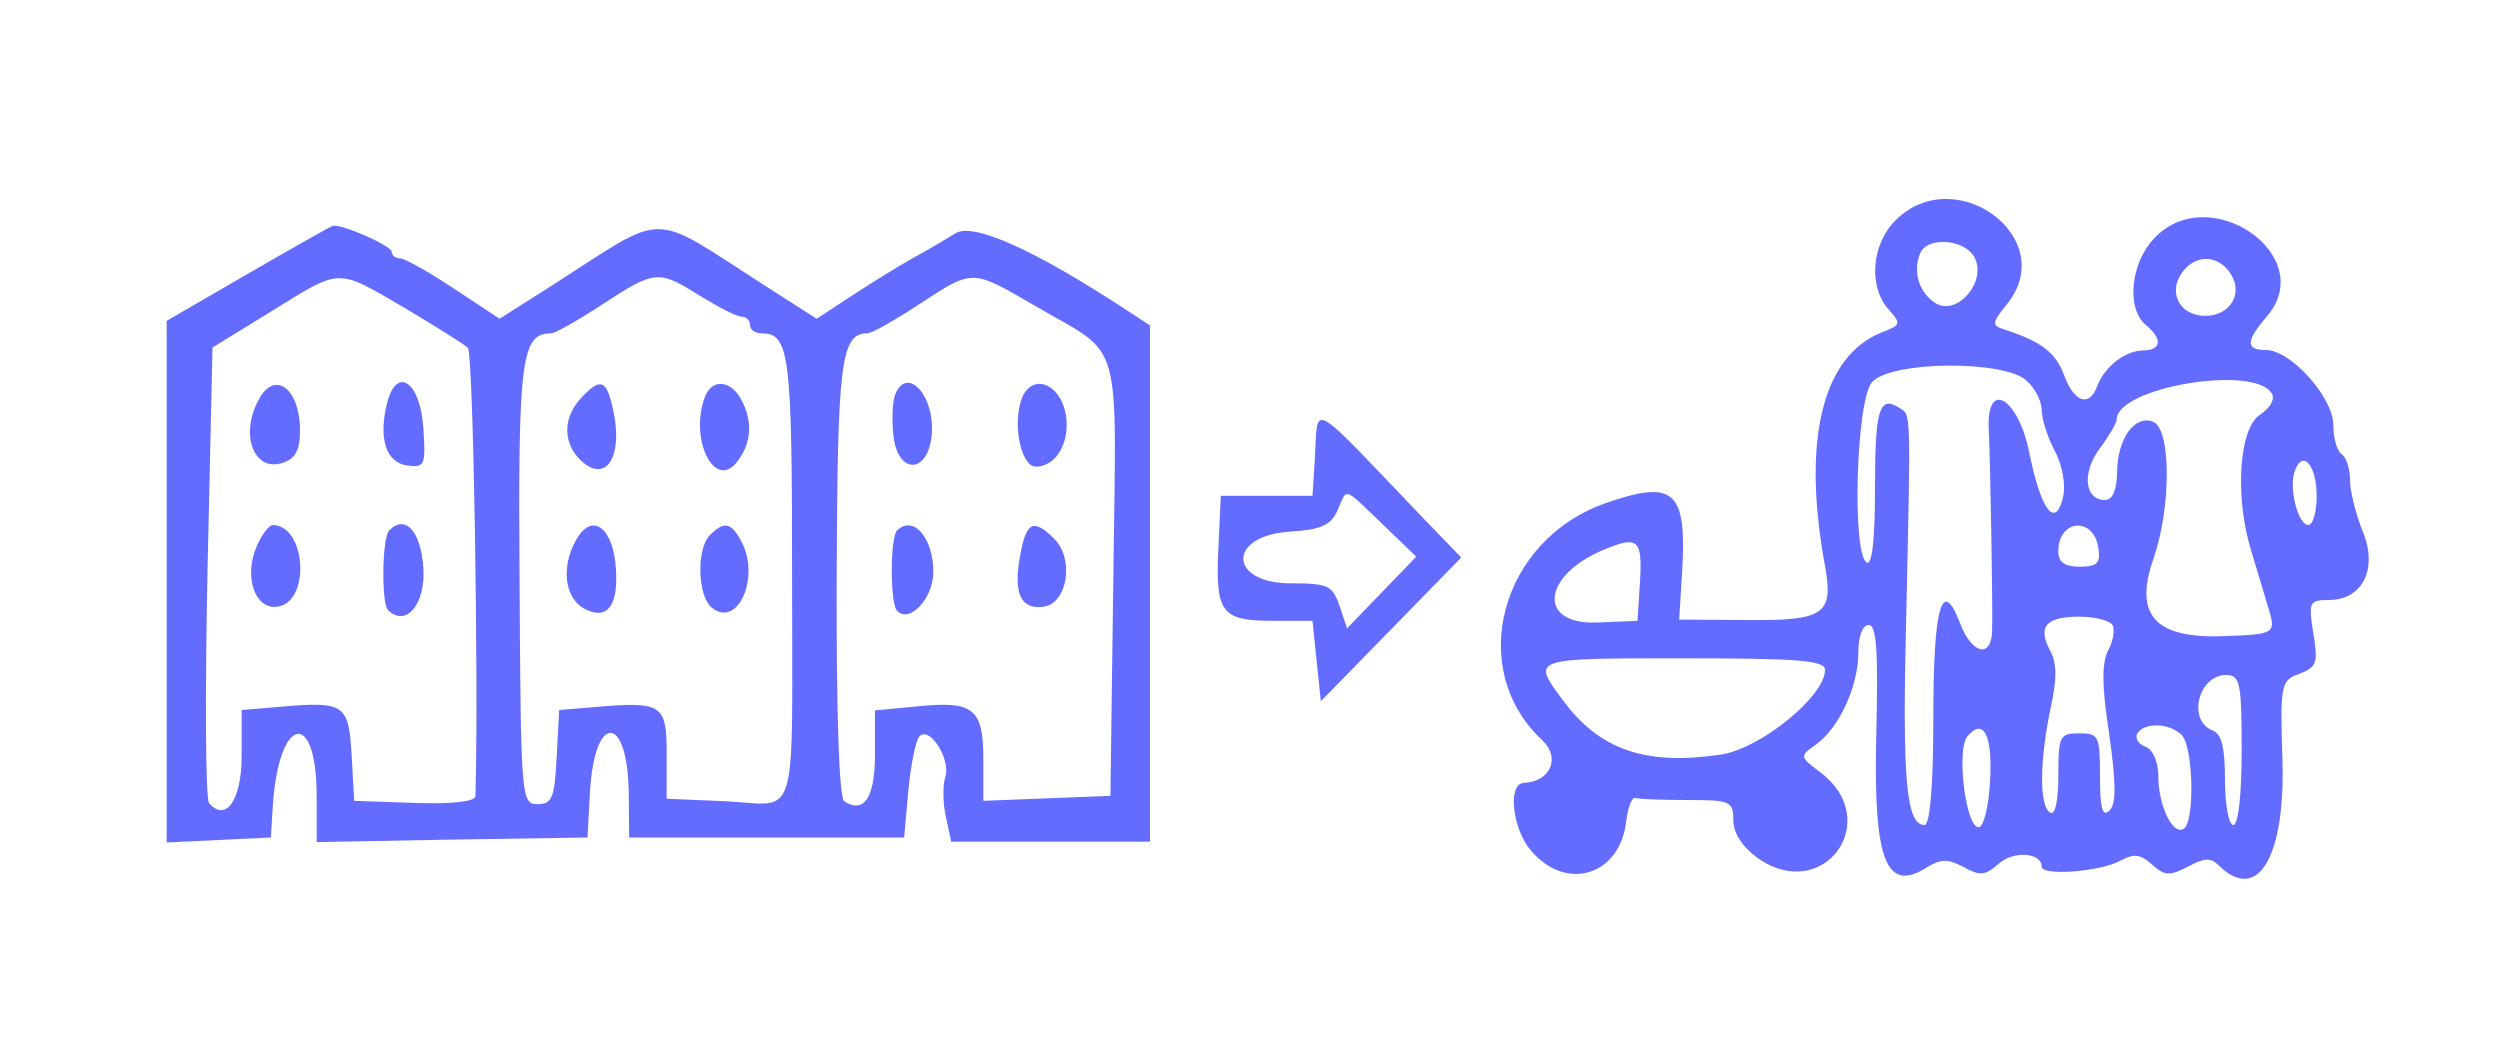
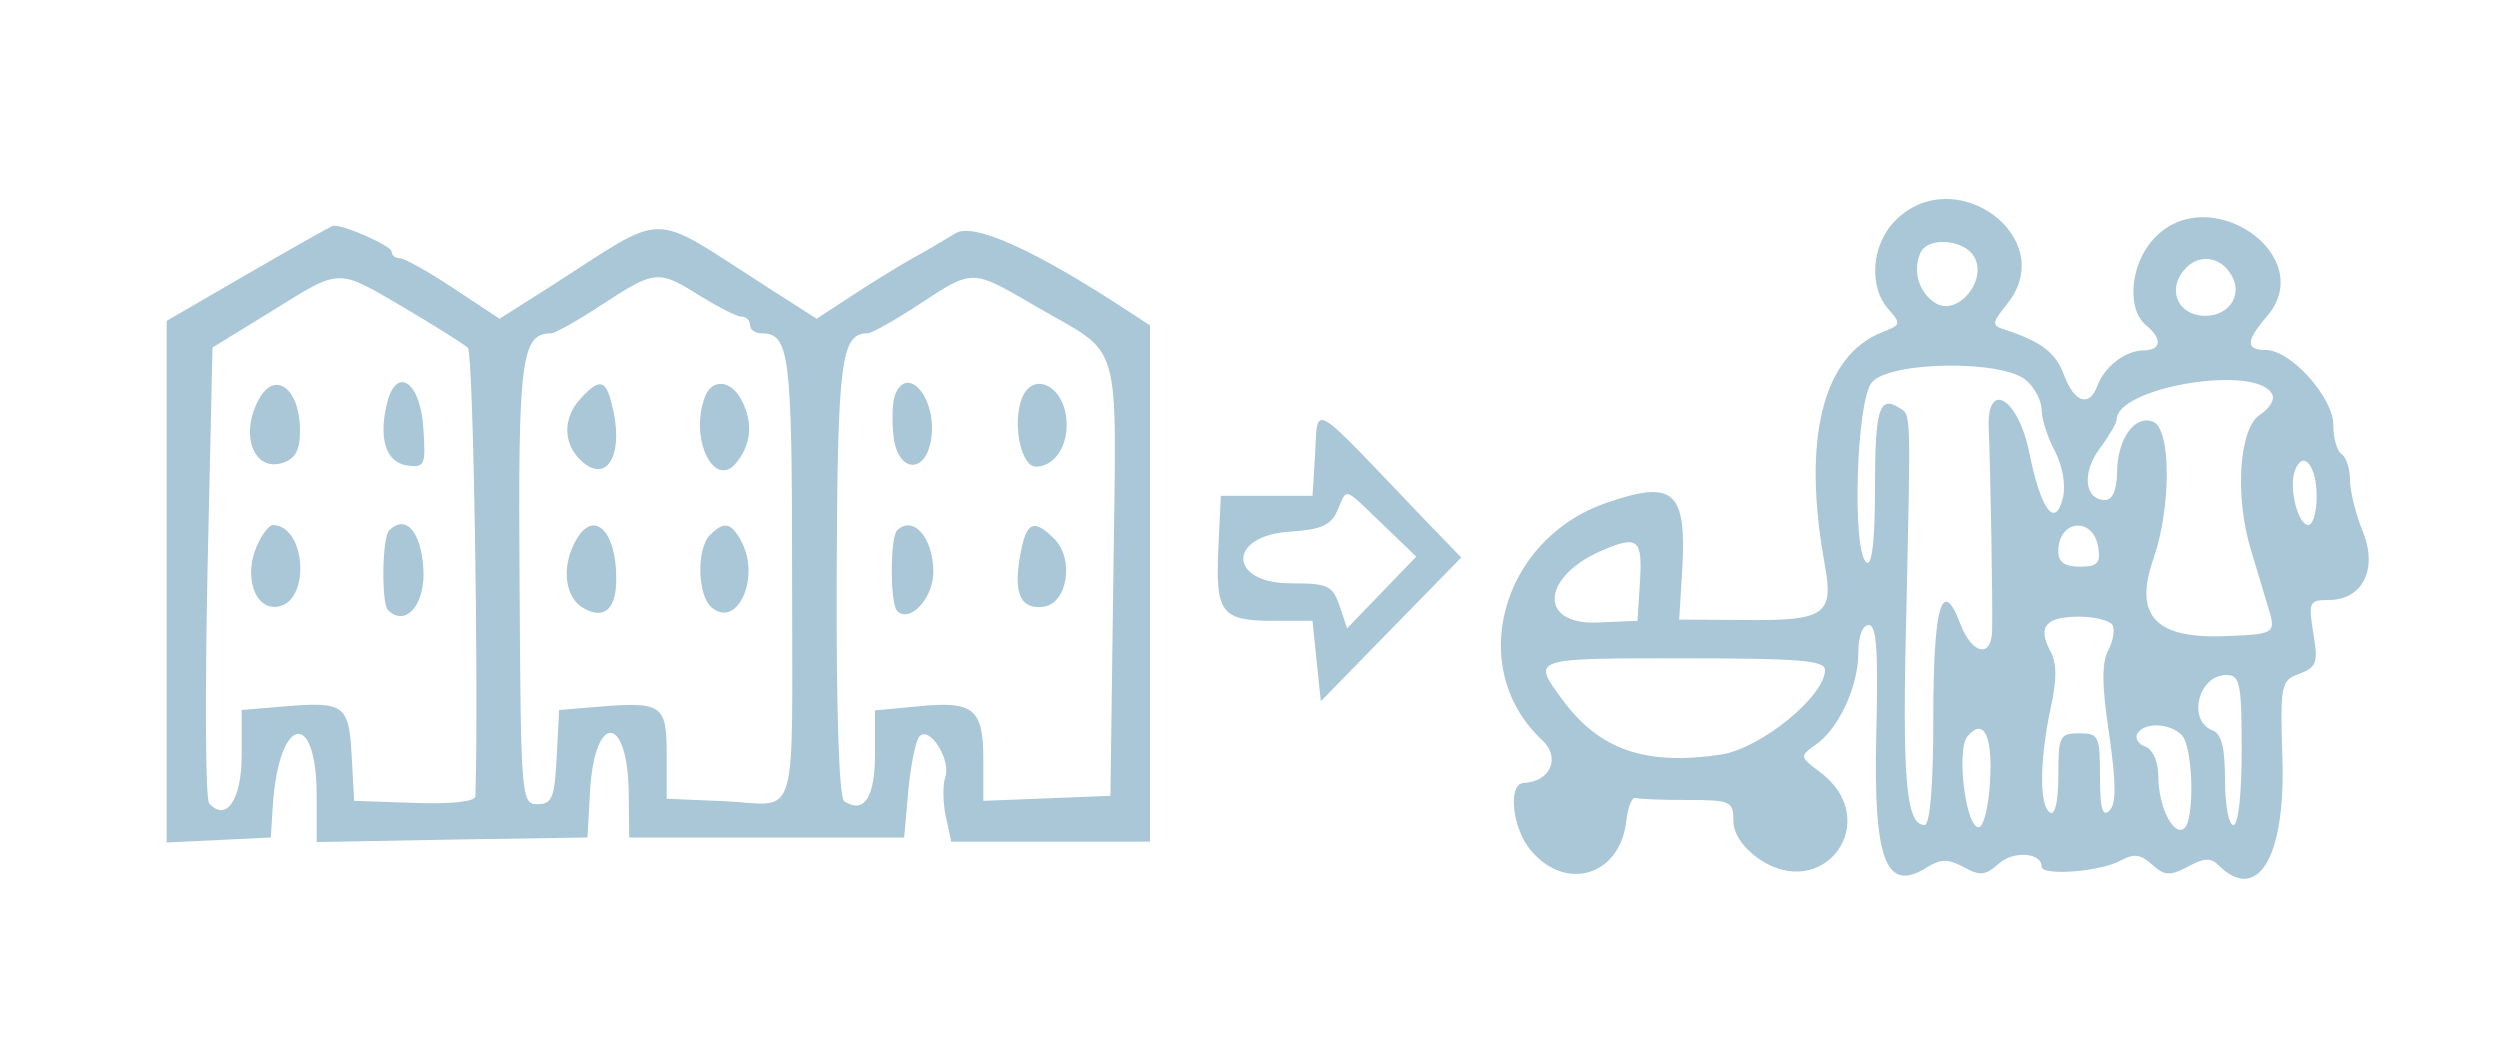
<svg xmlns="http://www.w3.org/2000/svg" version="1.0" width="300pt" height="126pt" viewBox="0 0 300 126" preserveAspectRatio="xMidYMid meet">
-   <g transform="translate(0,126) scale(0.05,-0.05)" fill="#646cff" stroke="none">
+   <g transform="translate(0,126) scale(0.05,-0.05)" fill="#aac7d8" stroke="none">
    <path d="M4549 1991 c-58 -58 -65 -160 -16 -214 30 -34 29 -37 -15 -54 -144 -56 -194 -258 -138 -561 21 -117 -1 -132 -191 -130 l-159 1 7 112 c12 197 -18 225 -182 168 -254 -88 -338 -399 -153 -570 44 -42 19 -99 -45 -102 -39 -2 -28 -109 17 -162 85 -101 215 -60 229 71 4 33 14 58 22 55 8 -3 65 -5 125 -5 103 0 110 -3 110 -49 0 -30 21 -63 58 -90 158 -112 305 90 150 206 -49 37 -49 38 -10 66 55 38 102 140 102 220 0 40 10 67 25 67 19 0 23 -63 18 -265 -7 -299 23 -379 121 -317 34 21 51 21 89 1 39 -22 52 -20 84 8 35 32 103 27 103 -7 0 -23 143 -12 190 15 32 17 47 15 75 -10 30 -27 42 -28 86 -5 38 21 55 22 73 4 93 -93 160 16 154 247 -6 188 -4 196 41 212 41 16 45 26 33 97 -12 75 -10 80 37 80 82 0 119 76 81 166 -16 40 -30 95 -30 122 0 27 -9 55 -20 62 -11 7 -20 38 -20 70 0 66 -102 180 -162 180 -49 0 -48 22 2 80 127 146 -139 330 -271 187 -56 -60 -66 -168 -19 -207 40 -33 38 -60 -5 -61 -44 0 -93 -38 -111 -84 -19 -53 -55 -42 -80 24 -20 55 -55 81 -140 109 -35 11 -35 15 5 65 123 157 -127 341 -270 198z m190 -89 c30 -57 -41 -141 -93 -110 -39 24 -56 74 -38 119 16 42 107 36 131 -9z m615 -40 c33 -52 -9 -108 -75 -99 -55 8 -75 64 -38 108 33 40 85 36 113 -9z m-491 -255 c21 -18 37 -50 37 -71 0 -21 14 -66 32 -99 19 -37 26 -82 19 -112 -19 -75 -53 -29 -81 110 -27 132 -103 175 -97 55 4 -92 10 -434 8 -485 -2 -65 -48 -55 -76 17 -44 117 -65 44 -65 -223 0 -165 -8 -259 -21 -259 -44 0 -54 106 -44 500 11 509 12 483 -18 502 -47 29 -57 -5 -57 -194 0 -122 -7 -186 -20 -178 -36 22 -25 392 13 433 46 51 316 53 370 4z m589 -31 c9 -13 -3 -35 -29 -52 -49 -33 -60 -194 -21 -323 12 -39 29 -97 39 -130 23 -74 24 -73 -112 -78 -159 -4 -208 53 -160 188 42 123 42 311 -2 327 -44 17 -86 -42 -86 -123 -1 -42 -11 -65 -29 -65 -49 0 -56 65 -13 123 23 31 41 62 41 70 0 77 329 133 372 63z m108 -247 c0 -38 -9 -69 -20 -69 -25 0 -48 91 -32 131 19 51 52 12 52 -62z m-524 -124 c6 -37 -3 -45 -45 -45 -36 0 -51 11 -51 37 0 77 85 84 96 8z m-1100 -80 l-6 -95 -96 -4 c-145 -6 -134 113 16 175 81 34 92 24 86 -76z m1134 -105 c6 -10 2 -38 -10 -60 -16 -30 -16 -85 2 -202 17 -119 17 -167 1 -183 -17 -17 -23 4 -23 81 0 98 -3 104 -50 104 -47 0 -50 -7 -50 -101 0 -63 -8 -97 -20 -89 -26 16 -25 123 1 248 16 72 16 111 -1 141 -30 57 -10 81 70 81 37 0 73 -9 80 -20z m-690 -108 c0 -63 -155 -189 -250 -203 -181 -27 -292 11 -381 133 -73 99 -75 98 291 98 280 0 340 -5 340 -28z m1000 -192 c0 -107 -8 -180 -20 -180 -11 0 -20 49 -20 108 0 77 -8 111 -30 119 -61 24 -34 133 33 133 33 0 37 -19 37 -180z m-604 -77 c-3 -57 -15 -106 -26 -108 -31 -8 -56 184 -28 218 39 46 61 1 54 -110z m460 113 c28 -28 32 -208 5 -225 -26 -17 -61 55 -61 126 0 35 -13 64 -31 71 -17 6 -26 21 -19 32 17 27 77 25 106 -4z" />
    <path d="M595 1863 l-195 -113 0 -626 0 -626 125 6 125 6 5 80 c15 213 105 230 105 19 l0 -110 325 6 325 5 6 110 c11 191 91 187 93 -5 l1 -105 330 0 330 0 10 113 c6 63 18 121 27 130 24 25 75 -55 62 -97 -7 -20 -6 -64 1 -96 l13 -60 239 0 238 0 0 620 0 619 -52 34 c-224 147 -372 214 -415 187 -21 -13 -68 -41 -105 -61 -37 -21 -103 -62 -147 -91 l-81 -53 -125 80 c-281 180 -229 180 -510 0 l-126 -80 -109 72 c-60 40 -119 73 -130 73 -11 0 -20 7 -20 16 0 14 -120 67 -141 62 -5 -1 -97 -53 -204 -115z m376 -82 c74 -44 143 -87 152 -96 13 -13 26 -810 18 -1076 -1 -13 -57 -19 -146 -16 l-145 5 -6 109 c-7 123 -17 130 -169 117 l-95 -8 0 -109 c0 -106 -37 -161 -78 -115 -9 10 -10 260 -4 556 l12 538 140 86 c171 106 156 105 321 9z m709 29 c44 -27 88 -50 100 -50 11 0 20 -9 20 -20 0 -11 12 -20 28 -20 67 0 73 -51 73 -579 0 -612 18 -553 -159 -544 l-142 6 0 107 c0 120 -10 127 -174 113 l-84 -7 -6 -113 c-5 -98 -11 -113 -46 -113 -39 0 -40 14 -43 530 -4 540 4 600 76 600 9 0 64 31 122 69 127 83 135 84 235 21z m804 -24 c214 -125 195 -59 188 -653 l-7 -523 -152 -6 -153 -6 0 99 c0 122 -23 141 -155 128 l-105 -10 0 -105 c0 -104 -26 -144 -74 -113 -12 8 -19 208 -18 535 2 521 10 588 74 588 10 0 65 31 123 69 131 86 126 86 279 -3z" />
    <path d="M621 1561 c-46 -84 -12 -174 57 -152 31 10 42 30 42 78 0 101 -61 146 -99 74z" />
    <path d="M929 1553 c-21 -85 -3 -142 47 -150 44 -6 46 0 40 90 -7 111 -64 150 -87 60z" />
    <path d="M617 1211 c-33 -73 -6 -155 49 -147 80 11 69 194 -11 196 -9 0 -26 -22 -38 -49z" />
    <path d="M934 1247 c-17 -16 -19 -175 -3 -191 43 -43 91 14 85 101 -6 89 -43 129 -82 90z" />
    <path d="M1393 1563 c-43 -47 -42 -109 3 -150 64 -57 104 22 71 142 -14 55 -30 56 -74 8z" />
    <path d="M1692 1568 c-39 -102 24 -228 78 -155 34 44 37 96 9 148 -25 47 -70 51 -87 7z" />
    <path d="M1381 1221 c-35 -64 -25 -138 22 -162 48 -26 76 0 76 71 1 118 -56 170 -98 91z" />
    <path d="M1704 1236 c-33 -33 -30 -146 4 -174 62 -52 118 73 71 159 -24 45 -41 49 -75 15z" />
    <path d="M2148 1572 c-6 -16 -8 -58 -4 -95 9 -96 83 -97 92 -1 9 94 -60 169 -88 96z" />
    <path d="M2448 1550 c-16 -65 6 -150 38 -150 42 0 74 44 74 100 0 98 -90 138 -112 50z" />
    <path d="M2153 1247 c-17 -17 -17 -176 0 -193 30 -31 87 30 87 93 0 82 -48 138 -87 100z" />
    <path d="M2449 1190 c-18 -93 0 -134 56 -126 57 8 74 115 25 163 -49 49 -67 41 -81 -37z" />
    <path d="M3156 1425 l-6 -95 -110 0 -110 0 -6 -128 c-7 -153 7 -172 132 -172 l94 0 10 -97 10 -96 168 172 169 173 -89 92 c-281 294 -254 279 -262 151z m162 -163 l81 -78 -83 -86 -83 -86 -18 54 c-17 49 -28 54 -117 54 -150 0 -153 114 -3 124 76 5 99 15 115 51 24 55 12 59 108 -33z" />
  </g>
</svg>
